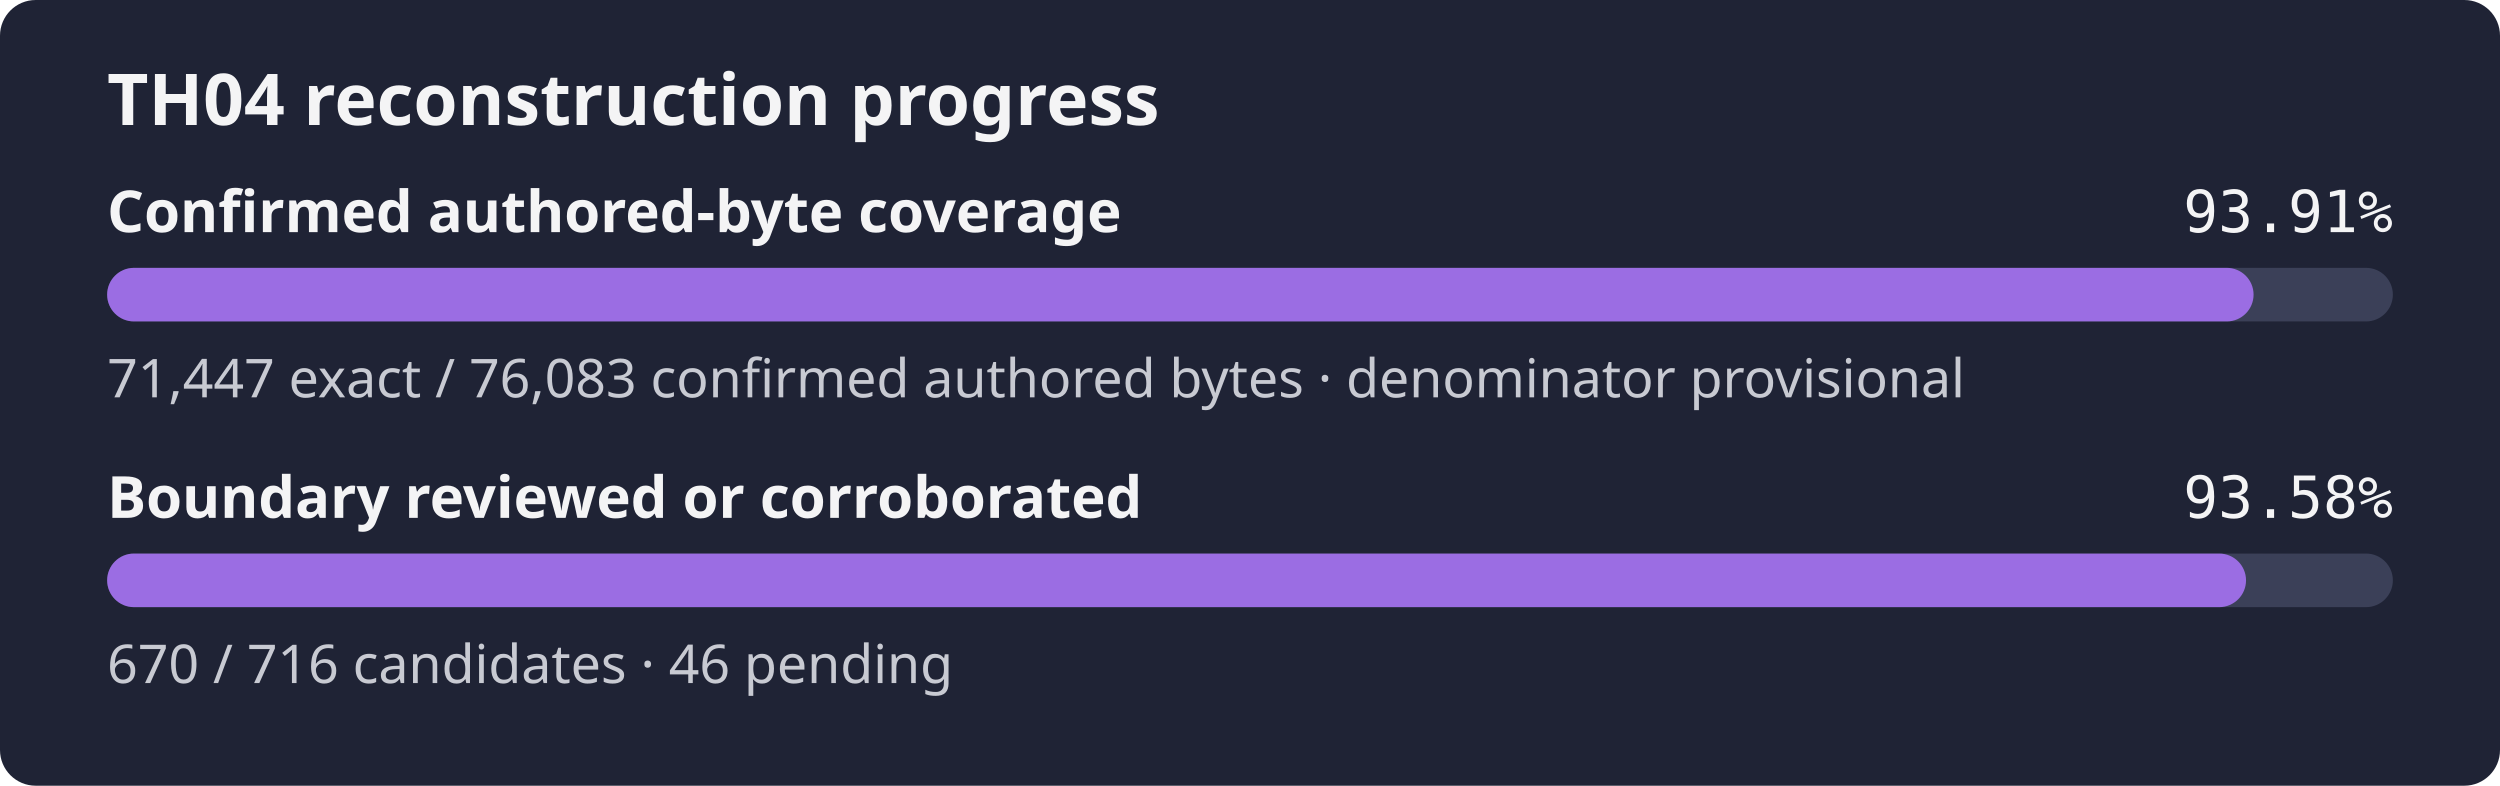
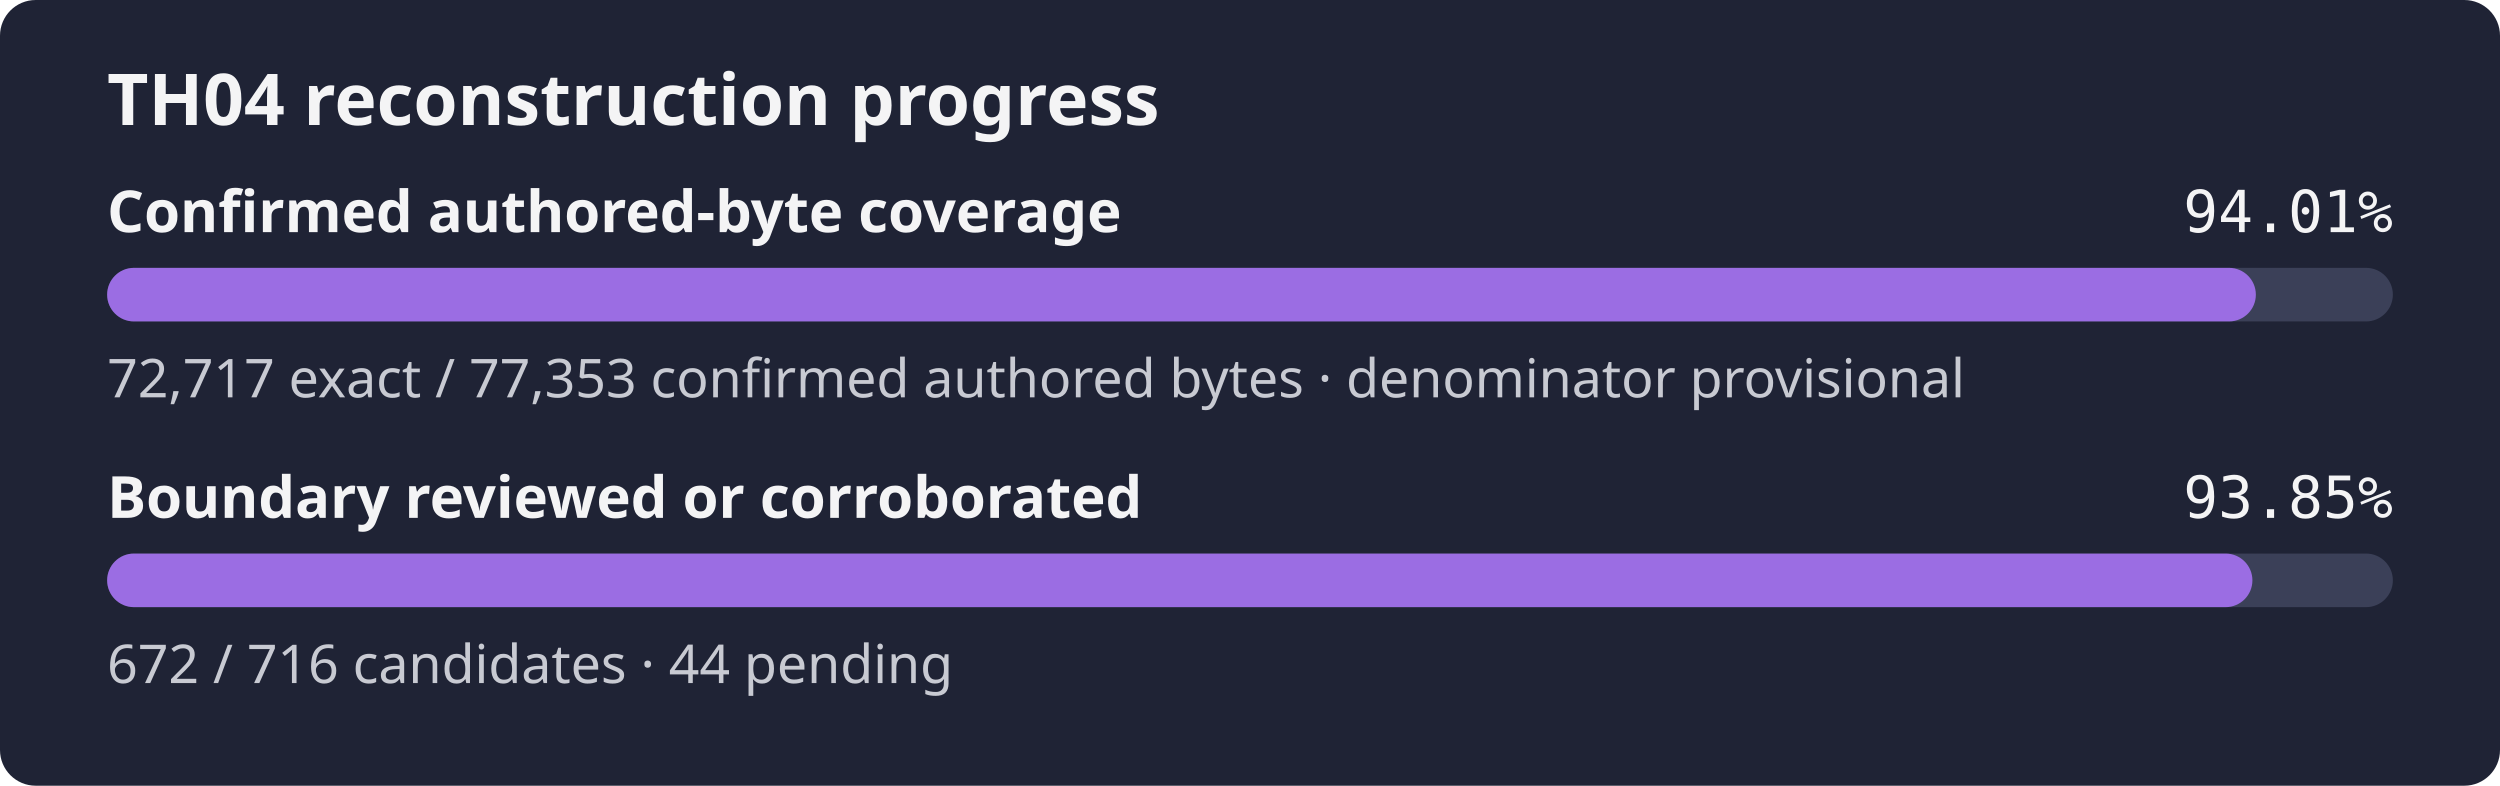
- <svg xmlns="http://www.w3.org/2000/svg" width="560" height="176" role="img" aria-label="TH04 reconstruction progress: 93.91% of the confirmed authored-byte set is exact, boundary reviewed or corroborated 93.58%">
+ <svg xmlns="http://www.w3.org/2000/svg" width="560" height="176" role="img" aria-label="TH04 reconstruction progress: 94.01% of the confirmed authored-byte set is exact, boundary reviewed or corroborated 93.85%">
  <rect width="560" height="176" rx="8" fill="#1f2335" />
  <text x="24" y="28" fill="#f4f4f5" font-family="sans-serif" font-size="16" font-weight="600">TH04 reconstruction progress</text>
  <text x="24" y="52" fill="#f4f4f5" font-family="sans-serif" font-size="13" font-weight="600">Confirmed authored-byte coverage</text>
-   <text x="536" y="52" fill="#f4f4f5" text-anchor="end" font-family="monospace" font-size="13">93.91%</text>
+   <text x="536" y="52" fill="#f4f4f5" text-anchor="end" font-family="monospace" font-size="13">94.01%</text>
  <rect x="24" y="60" width="512" height="12" rx="6" fill="#3b4058" />
-   <rect x="24" y="60" width="480.80" height="12" rx="6" fill="#9b6de3" />
-   <text x="24" y="89" fill="#c8cad2" font-family="sans-serif" font-size="12">71,447 exact / 76,083 confirmed authored bytes · denominator provisional</text>
+   <rect x="24" y="60" width="481.31" height="12" rx="6" fill="#9b6de3" />
+   <text x="24" y="89" fill="#c8cad2" font-family="sans-serif" font-size="12">72,717 exact / 77,353 confirmed authored bytes · denominator provisional</text>
  <text x="24" y="116" fill="#f4f4f5" font-family="sans-serif" font-size="13" font-weight="600">Boundary reviewed or corroborated</text>
-   <text x="536" y="116" fill="#f4f4f5" text-anchor="end" font-family="monospace" font-size="13">93.58%</text>
+   <text x="536" y="116" fill="#f4f4f5" text-anchor="end" font-family="monospace" font-size="13">93.85%</text>
  <rect x="24" y="124" width="512" height="12" rx="6" fill="#3b4058" />
-   <rect x="24" y="124" width="479.11" height="12" rx="6" fill="#9b6de3" />
-   <text x="24" y="153" fill="#c8cad2" font-family="sans-serif" font-size="12">670 / 716 candidates · 46 pending</text>
+   <rect x="24" y="124" width="480.54" height="12" rx="6" fill="#9b6de3" />
+   <text x="24" y="153" fill="#c8cad2" font-family="sans-serif" font-size="12">672 / 716 candidates · 44 pending</text>
</svg>
